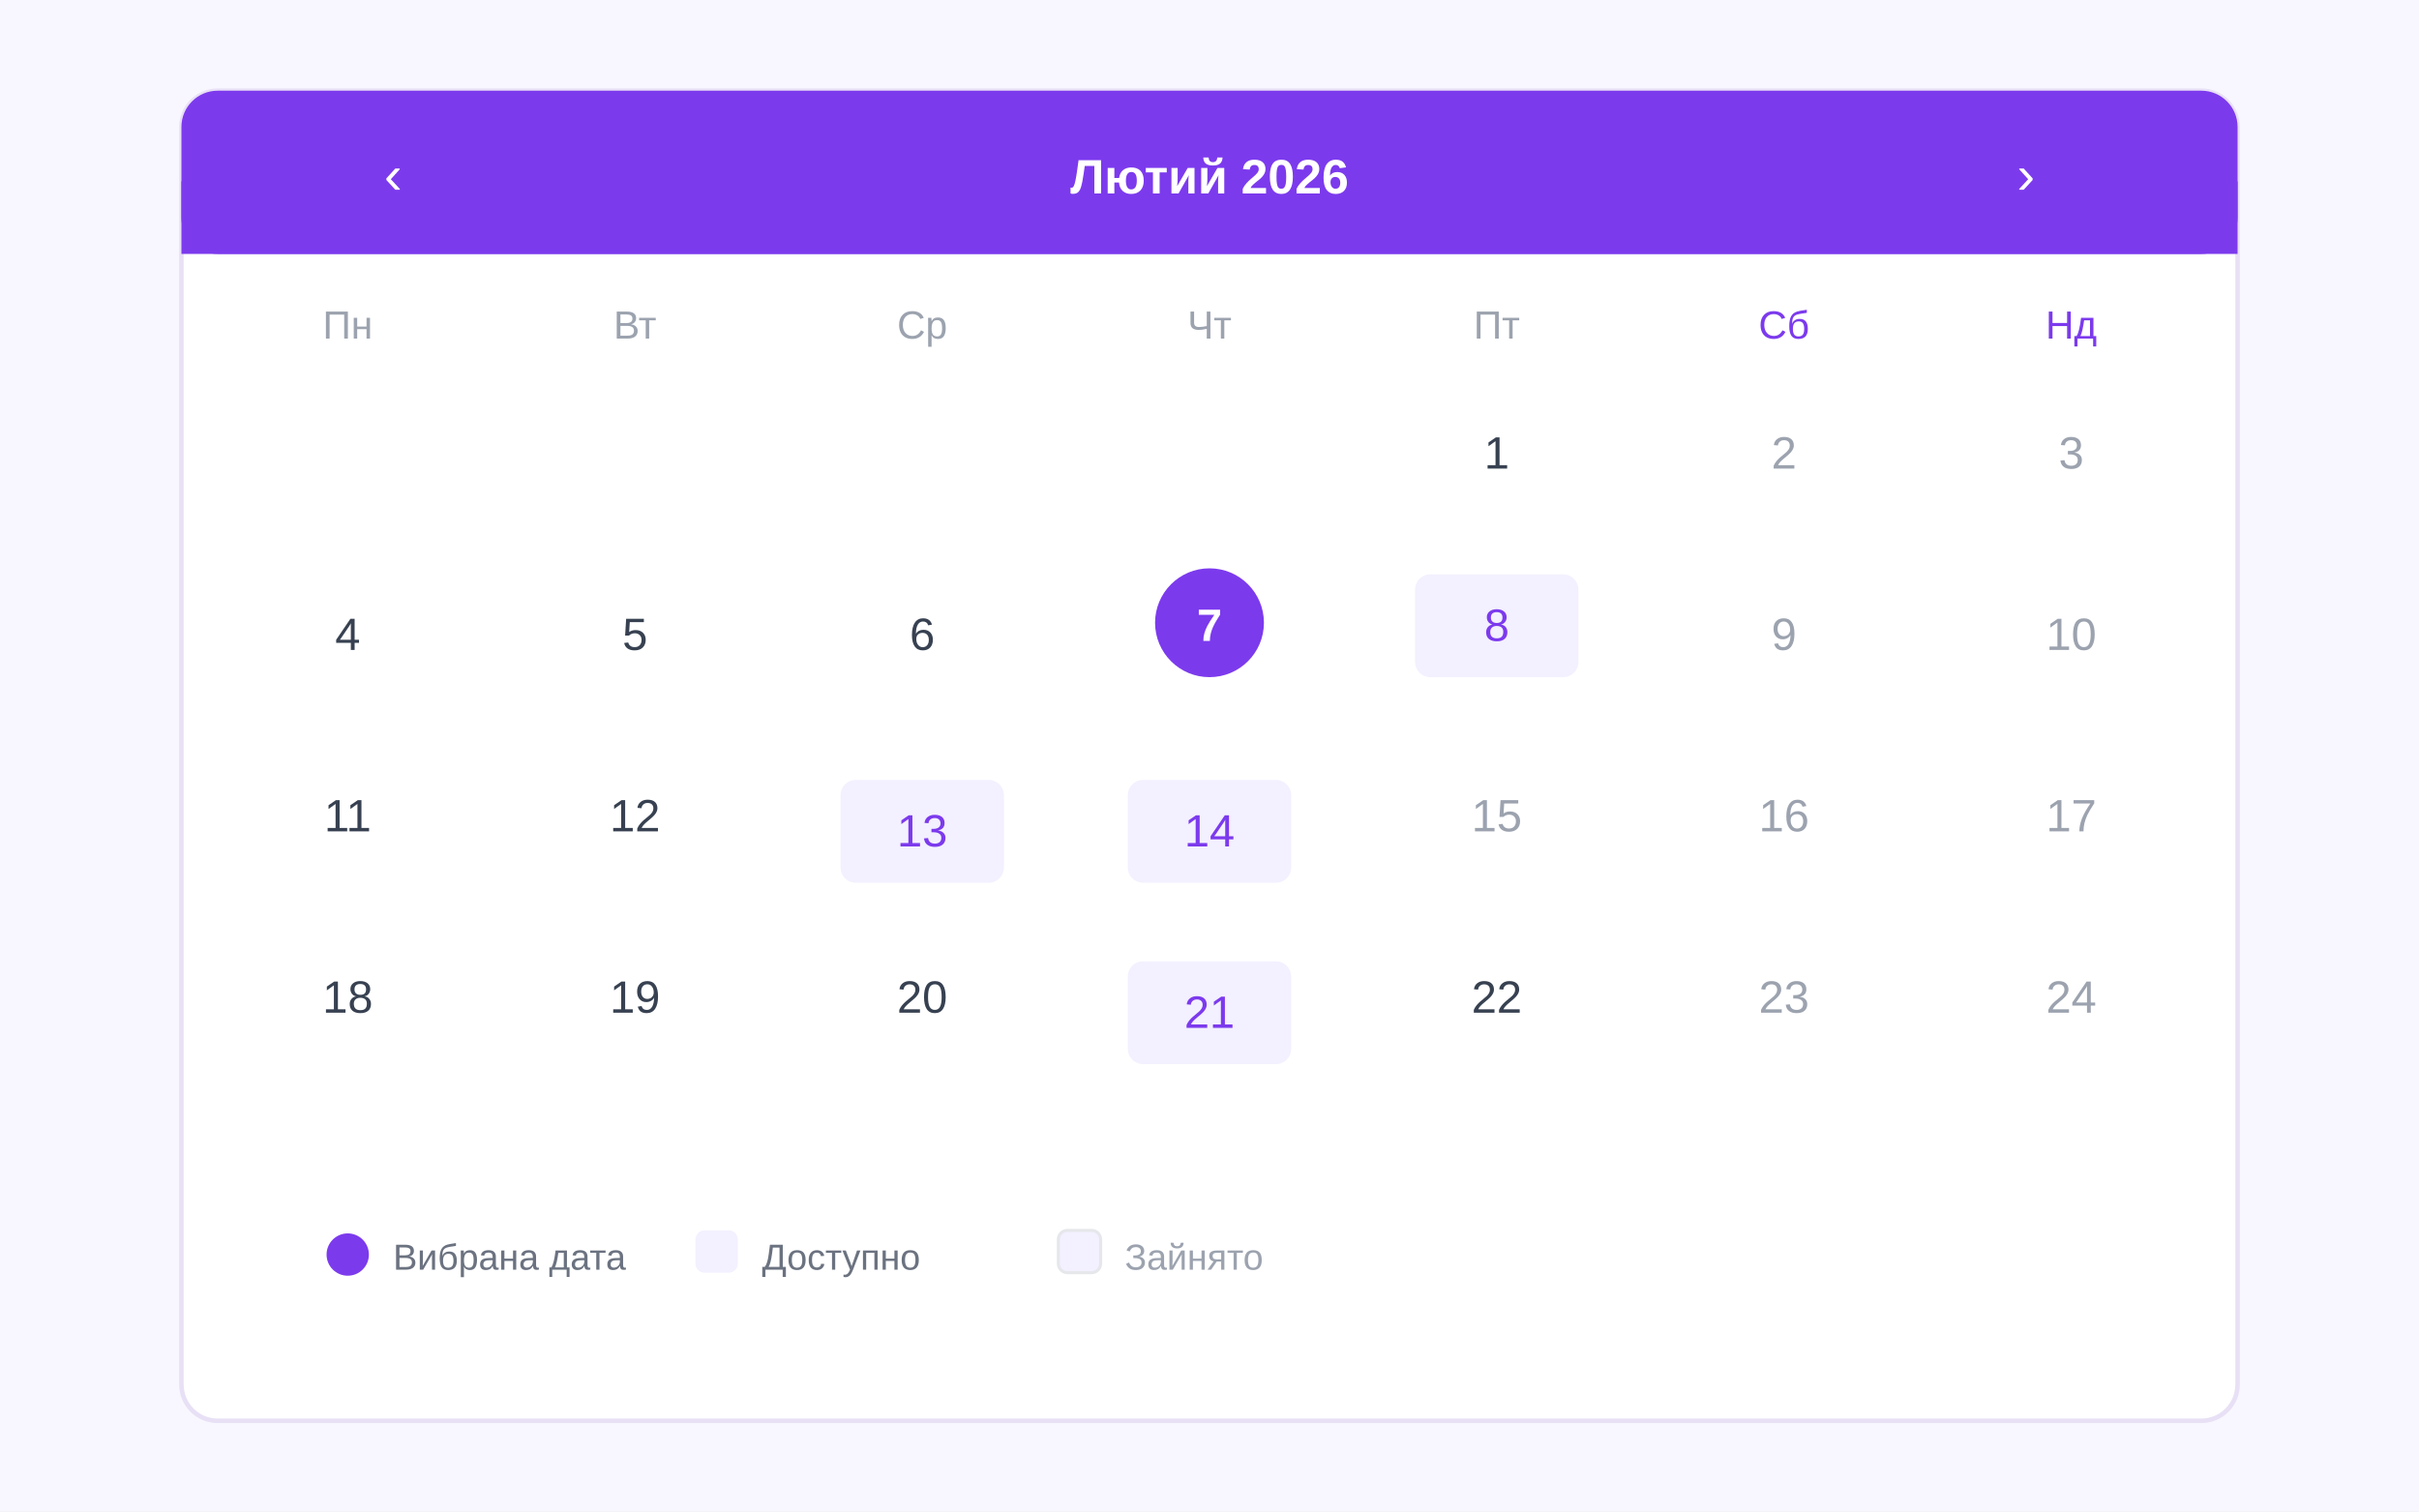
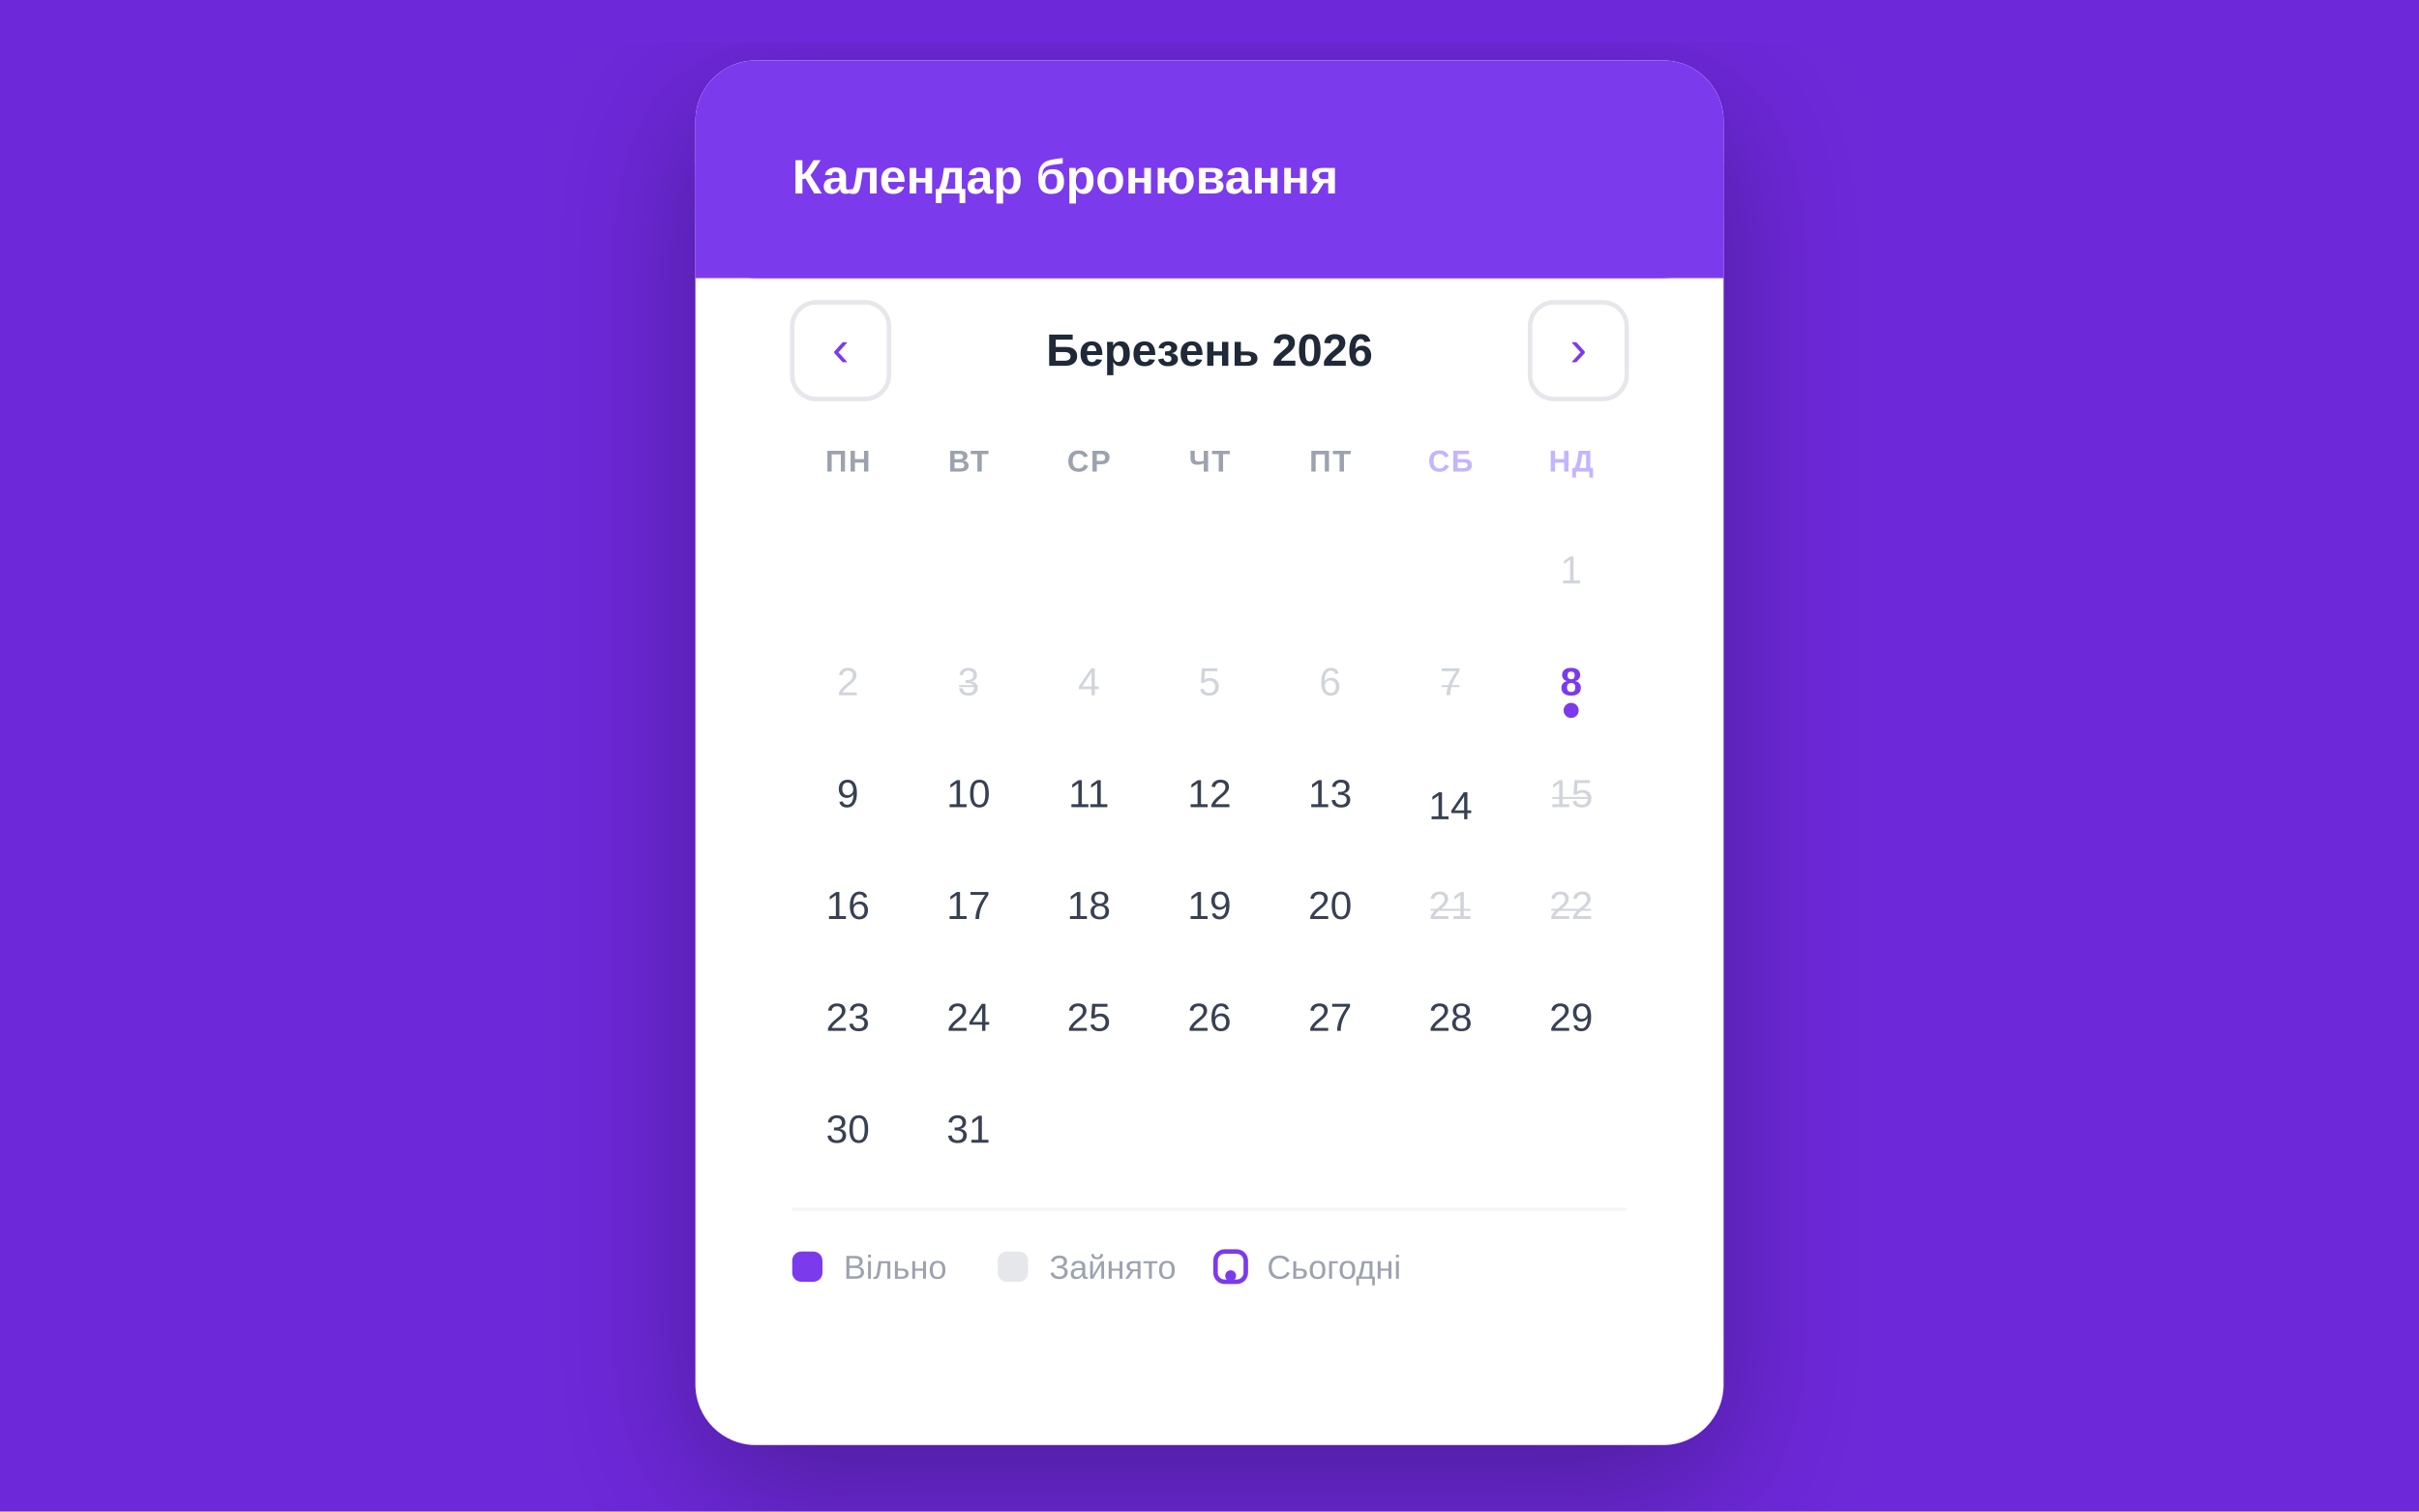
<svg xmlns="http://www.w3.org/2000/svg" width="800" height="500" viewBox="0 0 800 500">
-   <rect width="800" height="500" fill="#f8f7ff" />
-   <rect x="60" y="30" width="680" height="440" rx="12" fill="white" stroke="#e8e0f5" stroke-width="1.5" />
-   <rect x="60" y="30" width="680" height="54" rx="12" fill="#7c3aed" />
-   <rect x="60" y="60" width="680" height="24" fill="#7c3aed" />
-   <text x="400" y="64" font-family="Arial" font-size="16" fill="white" font-weight="bold" text-anchor="middle">Лютий 2026</text>
-   <text x="130" y="64" font-family="Arial" font-size="18" fill="white" text-anchor="middle">‹</text>
-   <text x="670" y="64" font-family="Arial" font-size="18" fill="white" text-anchor="middle">›</text>
-   <text x="115" y="112" font-family="Arial" font-size="13" fill="#9ca3af" text-anchor="middle">Пн</text>
-   <text x="210" y="112" font-family="Arial" font-size="13" fill="#9ca3af" text-anchor="middle">Вт</text>
-   <text x="305" y="112" font-family="Arial" font-size="13" fill="#9ca3af" text-anchor="middle">Ср</text>
-   <text x="400" y="112" font-family="Arial" font-size="13" fill="#9ca3af" text-anchor="middle">Чт</text>
-   <text x="495" y="112" font-family="Arial" font-size="13" fill="#9ca3af" text-anchor="middle">Пт</text>
-   <text x="590" y="112" font-family="Arial" font-size="13" fill="#7c3aed" text-anchor="middle">Сб</text>
-   <text x="685" y="112" font-family="Arial" font-size="13" fill="#7c3aed" text-anchor="middle">Нд</text>
-   <text x="495" y="155" font-family="Arial" font-size="15" fill="#374151" text-anchor="middle">1</text>
-   <text x="590" y="155" font-family="Arial" font-size="15" fill="#9ca3af" text-anchor="middle">2</text>
-   <text x="685" y="155" font-family="Arial" font-size="15" fill="#9ca3af" text-anchor="middle">3</text>
-   <text x="115" y="215" font-family="Arial" font-size="15" fill="#374151" text-anchor="middle">4</text>
-   <text x="210" y="215" font-family="Arial" font-size="15" fill="#374151" text-anchor="middle">5</text>
-   <text x="305" y="215" font-family="Arial" font-size="15" fill="#374151" text-anchor="middle">6</text>
-   <circle cx="400" cy="206" r="18" fill="#7c3aed" />
-   <text x="400" y="212" font-family="Arial" font-size="15" fill="white" text-anchor="middle" font-weight="bold">7</text>
-   <rect x="468" y="190" width="54" height="34" rx="5" fill="#f3f0ff" />
-   <text x="495" y="212" font-family="Arial" font-size="15" fill="#7c3aed" text-anchor="middle">8</text>
-   <text x="590" y="215" font-family="Arial" font-size="15" fill="#9ca3af" text-anchor="middle">9</text>
-   <text x="685" y="215" font-family="Arial" font-size="15" fill="#9ca3af" text-anchor="middle">10</text>
-   <text x="115" y="275" font-family="Arial" font-size="15" fill="#374151" text-anchor="middle">11</text>
-   <text x="210" y="275" font-family="Arial" font-size="15" fill="#374151" text-anchor="middle">12</text>
-   <rect x="278" y="258" width="54" height="34" rx="5" fill="#f3f0ff" />
-   <text x="305" y="280" font-family="Arial" font-size="15" fill="#7c3aed" text-anchor="middle">13</text>
-   <rect x="373" y="258" width="54" height="34" rx="5" fill="#f3f0ff" />
-   <text x="400" y="280" font-family="Arial" font-size="15" fill="#7c3aed" text-anchor="middle">14</text>
-   <text x="495" y="275" font-family="Arial" font-size="15" fill="#9ca3af" text-anchor="middle">15</text>
-   <text x="590" y="275" font-family="Arial" font-size="15" fill="#9ca3af" text-anchor="middle">16</text>
-   <text x="685" y="275" font-family="Arial" font-size="15" fill="#9ca3af" text-anchor="middle">17</text>
-   <text x="115" y="335" font-family="Arial" font-size="15" fill="#374151" text-anchor="middle">18</text>
-   <text x="210" y="335" font-family="Arial" font-size="15" fill="#374151" text-anchor="middle">19</text>
-   <text x="305" y="335" font-family="Arial" font-size="15" fill="#374151" text-anchor="middle">20</text>
-   <rect x="373" y="318" width="54" height="34" rx="5" fill="#f3f0ff" />
-   <text x="400" y="340" font-family="Arial" font-size="15" fill="#7c3aed" text-anchor="middle">21</text>
-   <text x="495" y="335" font-family="Arial" font-size="15" fill="#374151" text-anchor="middle">22</text>
-   <text x="590" y="335" font-family="Arial" font-size="15" fill="#9ca3af" text-anchor="middle">23</text>
-   <text x="685" y="335" font-family="Arial" font-size="15" fill="#9ca3af" text-anchor="middle">24</text>
-   <circle cx="115" cy="415" r="7" fill="#7c3aed" />
-   <text x="130" y="420" font-family="Arial" font-size="12" fill="#6b7280">Вибрана дата</text>
-   <rect x="230" y="407" width="14" height="14" rx="3" fill="#f3f0ff" />
-   <text x="252" y="420" font-family="Arial" font-size="12" fill="#6b7280">Доступно</text>
-   <rect x="350" y="407" width="14" height="14" rx="3" fill="#f3f0ff" stroke="#e5e7eb" />
-   <text x="372" y="420" font-family="Arial" font-size="12" fill="#9ca3af">Зайнято</text>
+   <defs>
+     <filter id="card-shadow" x="-15%" y="-8%" width="130%" height="125%">
+       <feDropShadow dx="0" dy="14" stdDeviation="24" flood-color="rgba(0,0,0,0.30)" />
+     </filter>
+     <clipPath id="card-clip">
+       <rect x="230" y="20" width="340" height="458" rx="20" />
+     </clipPath>
+   </defs>
+   <rect width="800" height="500" fill="#6d28d9" />
+   <rect x="230" y="20" width="340" height="458" rx="20" fill="#ffffff" filter="url(#card-shadow)" />
+   <rect x="230" y="20" width="340" height="72" rx="20" fill="#7c3aed" clip-path="url(#card-clip)" />
+   <rect x="230" y="54" width="340" height="38" fill="#7c3aed" />
+   <text x="262" y="64" font-family="'Segoe UI',Arial,sans-serif" font-size="16" font-weight="800" fill="#ffffff">Календар бронювання</text>
+   <rect x="262" y="100" width="32" height="32" rx="8" fill="#ffffff" stroke="#e5e7eb" stroke-width="1.5" />
+   <text x="278" y="121" font-family="'Segoe UI',Arial,sans-serif" font-size="17" fill="#7c3aed" text-anchor="middle">‹</text>
+   <text x="400" y="121" font-family="'Segoe UI',Arial,sans-serif" font-size="15" font-weight="700" fill="#1f2937" text-anchor="middle">Березень 2026</text>
+   <rect x="506" y="100" width="32" height="32" rx="8" fill="#ffffff" stroke="#e5e7eb" stroke-width="1.5" />
+   <text x="522" y="121" font-family="'Segoe UI',Arial,sans-serif" font-size="17" fill="#7c3aed" text-anchor="middle">›</text>
+   <text x="280.4" y="156" font-family="'Segoe UI',Arial,sans-serif" font-size="10" font-weight="700" fill="#9ca3af" text-anchor="middle" letter-spacing="0.5">ПН</text>
+   <text x="320.3" y="156" font-family="'Segoe UI',Arial,sans-serif" font-size="10" font-weight="700" fill="#9ca3af" text-anchor="middle" letter-spacing="0.5">ВТ</text>
+   <text x="360.1" y="156" font-family="'Segoe UI',Arial,sans-serif" font-size="10" font-weight="700" fill="#9ca3af" text-anchor="middle" letter-spacing="0.5">СР</text>
+   <text x="400.0" y="156" font-family="'Segoe UI',Arial,sans-serif" font-size="10" font-weight="700" fill="#9ca3af" text-anchor="middle" letter-spacing="0.5">ЧТ</text>
+   <text x="439.9" y="156" font-family="'Segoe UI',Arial,sans-serif" font-size="10" font-weight="700" fill="#9ca3af" text-anchor="middle" letter-spacing="0.5">ПТ</text>
+   <text x="479.7" y="156" font-family="'Segoe UI',Arial,sans-serif" font-size="10" font-weight="700" fill="#c4b5fd" text-anchor="middle" letter-spacing="0.5">СБ</text>
+   <text x="519.6" y="156" font-family="'Segoe UI',Arial,sans-serif" font-size="10" font-weight="700" fill="#c4b5fd" text-anchor="middle" letter-spacing="0.5">НД</text>
+   <text x="519.6" y="193" font-family="'Segoe UI',Arial,sans-serif" font-size="13" fill="#d1d5db" text-anchor="middle">1</text>
+   <text x="280.4" y="230" font-family="'Segoe UI',Arial,sans-serif" font-size="13" fill="#d1d5db" text-anchor="middle">2</text>
+   <text x="320.3" y="230" font-family="'Segoe UI',Arial,sans-serif" font-size="13" fill="#d1d5db" text-anchor="middle" text-decoration="line-through">3</text>
+   <text x="360.1" y="230" font-family="'Segoe UI',Arial,sans-serif" font-size="13" fill="#d1d5db" text-anchor="middle">4</text>
+   <text x="400.0" y="230" font-family="'Segoe UI',Arial,sans-serif" font-size="13" fill="#d1d5db" text-anchor="middle">5</text>
+   <text x="439.9" y="230" font-family="'Segoe UI',Arial,sans-serif" font-size="13" fill="#d1d5db" text-anchor="middle">6</text>
+   <text x="479.7" y="230" font-family="'Segoe UI',Arial,sans-serif" font-size="13" fill="#d1d5db" text-anchor="middle" text-decoration="line-through">7</text>
+   <text x="519.6" y="230" font-family="'Segoe UI',Arial,sans-serif" font-size="13" font-weight="700" fill="#7c3aed" text-anchor="middle">8</text>
+   <circle cx="519.6" cy="235" r="2.5" fill="#7c3aed" />
+   <text x="280.4" y="267" font-family="'Segoe UI',Arial,sans-serif" font-size="13" fill="#374151" text-anchor="middle">9</text>
+   <text x="320.3" y="267" font-family="'Segoe UI',Arial,sans-serif" font-size="13" fill="#374151" text-anchor="middle">10</text>
+   <text x="360.1" y="267" font-family="'Segoe UI',Arial,sans-serif" font-size="13" fill="#374151" text-anchor="middle">11</text>
+   <text x="400.0" y="267" font-family="'Segoe UI',Arial,sans-serif" font-size="13" fill="#374151" text-anchor="middle">12</text>
+   <text x="439.9" y="267" font-family="'Segoe UI',Arial,sans-serif" font-size="13" fill="#374151" text-anchor="middle">13</text>
+   <text x="479.7" y="271" font-family="'Segoe UI',Arial,sans-serif" font-size="13" fill="#374151" text-anchor="middle">14</text>
+   <text x="519.6" y="267" font-family="'Segoe UI',Arial,sans-serif" font-size="13" fill="#d1d5db" text-anchor="middle" text-decoration="line-through">15</text>
+   <text x="280.4" y="304" font-family="'Segoe UI',Arial,sans-serif" font-size="13" fill="#374151" text-anchor="middle">16</text>
+   <text x="320.3" y="304" font-family="'Segoe UI',Arial,sans-serif" font-size="13" fill="#374151" text-anchor="middle">17</text>
+   <text x="360.1" y="304" font-family="'Segoe UI',Arial,sans-serif" font-size="13" fill="#374151" text-anchor="middle">18</text>
+   <text x="400.0" y="304" font-family="'Segoe UI',Arial,sans-serif" font-size="13" fill="#374151" text-anchor="middle">19</text>
+   <text x="439.9" y="304" font-family="'Segoe UI',Arial,sans-serif" font-size="13" fill="#374151" text-anchor="middle">20</text>
+   <text x="479.7" y="304" font-family="'Segoe UI',Arial,sans-serif" font-size="13" fill="#d1d5db" text-anchor="middle" text-decoration="line-through">21</text>
+   <text x="519.6" y="304" font-family="'Segoe UI',Arial,sans-serif" font-size="13" fill="#d1d5db" text-anchor="middle" text-decoration="line-through">22</text>
+   <text x="280.4" y="341" font-family="'Segoe UI',Arial,sans-serif" font-size="13" fill="#374151" text-anchor="middle">23</text>
+   <text x="320.3" y="341" font-family="'Segoe UI',Arial,sans-serif" font-size="13" fill="#374151" text-anchor="middle">24</text>
+   <text x="360.1" y="341" font-family="'Segoe UI',Arial,sans-serif" font-size="13" fill="#374151" text-anchor="middle">25</text>
+   <text x="400.0" y="341" font-family="'Segoe UI',Arial,sans-serif" font-size="13" fill="#374151" text-anchor="middle">26</text>
+   <text x="439.9" y="341" font-family="'Segoe UI',Arial,sans-serif" font-size="13" fill="#374151" text-anchor="middle">27</text>
+   <text x="479.7" y="341" font-family="'Segoe UI',Arial,sans-serif" font-size="13" fill="#374151" text-anchor="middle">28</text>
+   <text x="519.6" y="341" font-family="'Segoe UI',Arial,sans-serif" font-size="13" fill="#374151" text-anchor="middle">29</text>
+   <text x="280.4" y="378" font-family="'Segoe UI',Arial,sans-serif" font-size="13" fill="#374151" text-anchor="middle">30</text>
+   <text x="320.3" y="378" font-family="'Segoe UI',Arial,sans-serif" font-size="13" fill="#374151" text-anchor="middle">31</text>
+   <line x1="262" y1="400" x2="538" y2="400" stroke="#f3f4f6" stroke-width="1" />
+   <rect x="262" y="414" width="10" height="10" rx="3" fill="#7c3aed" />
+   <text x="279" y="423" font-family="'Segoe UI',Arial,sans-serif" font-size="11" fill="#9ca3af">Вільно</text>
+   <rect x="330" y="414" width="10" height="10" rx="3" fill="#e5e7eb" />
+   <text x="347" y="423" font-family="'Segoe UI',Arial,sans-serif" font-size="11" fill="#9ca3af">Зайнято</text>
+   <rect x="402" y="414" width="10" height="10" rx="3" fill="#ffffff" stroke="#7c3aed" stroke-width="1.5" />
+   <circle cx="407" cy="422" r="1.8" fill="#7c3aed" />
+   <text x="419" y="423" font-family="'Segoe UI',Arial,sans-serif" font-size="11" fill="#9ca3af">Сьогодні</text>
</svg>
